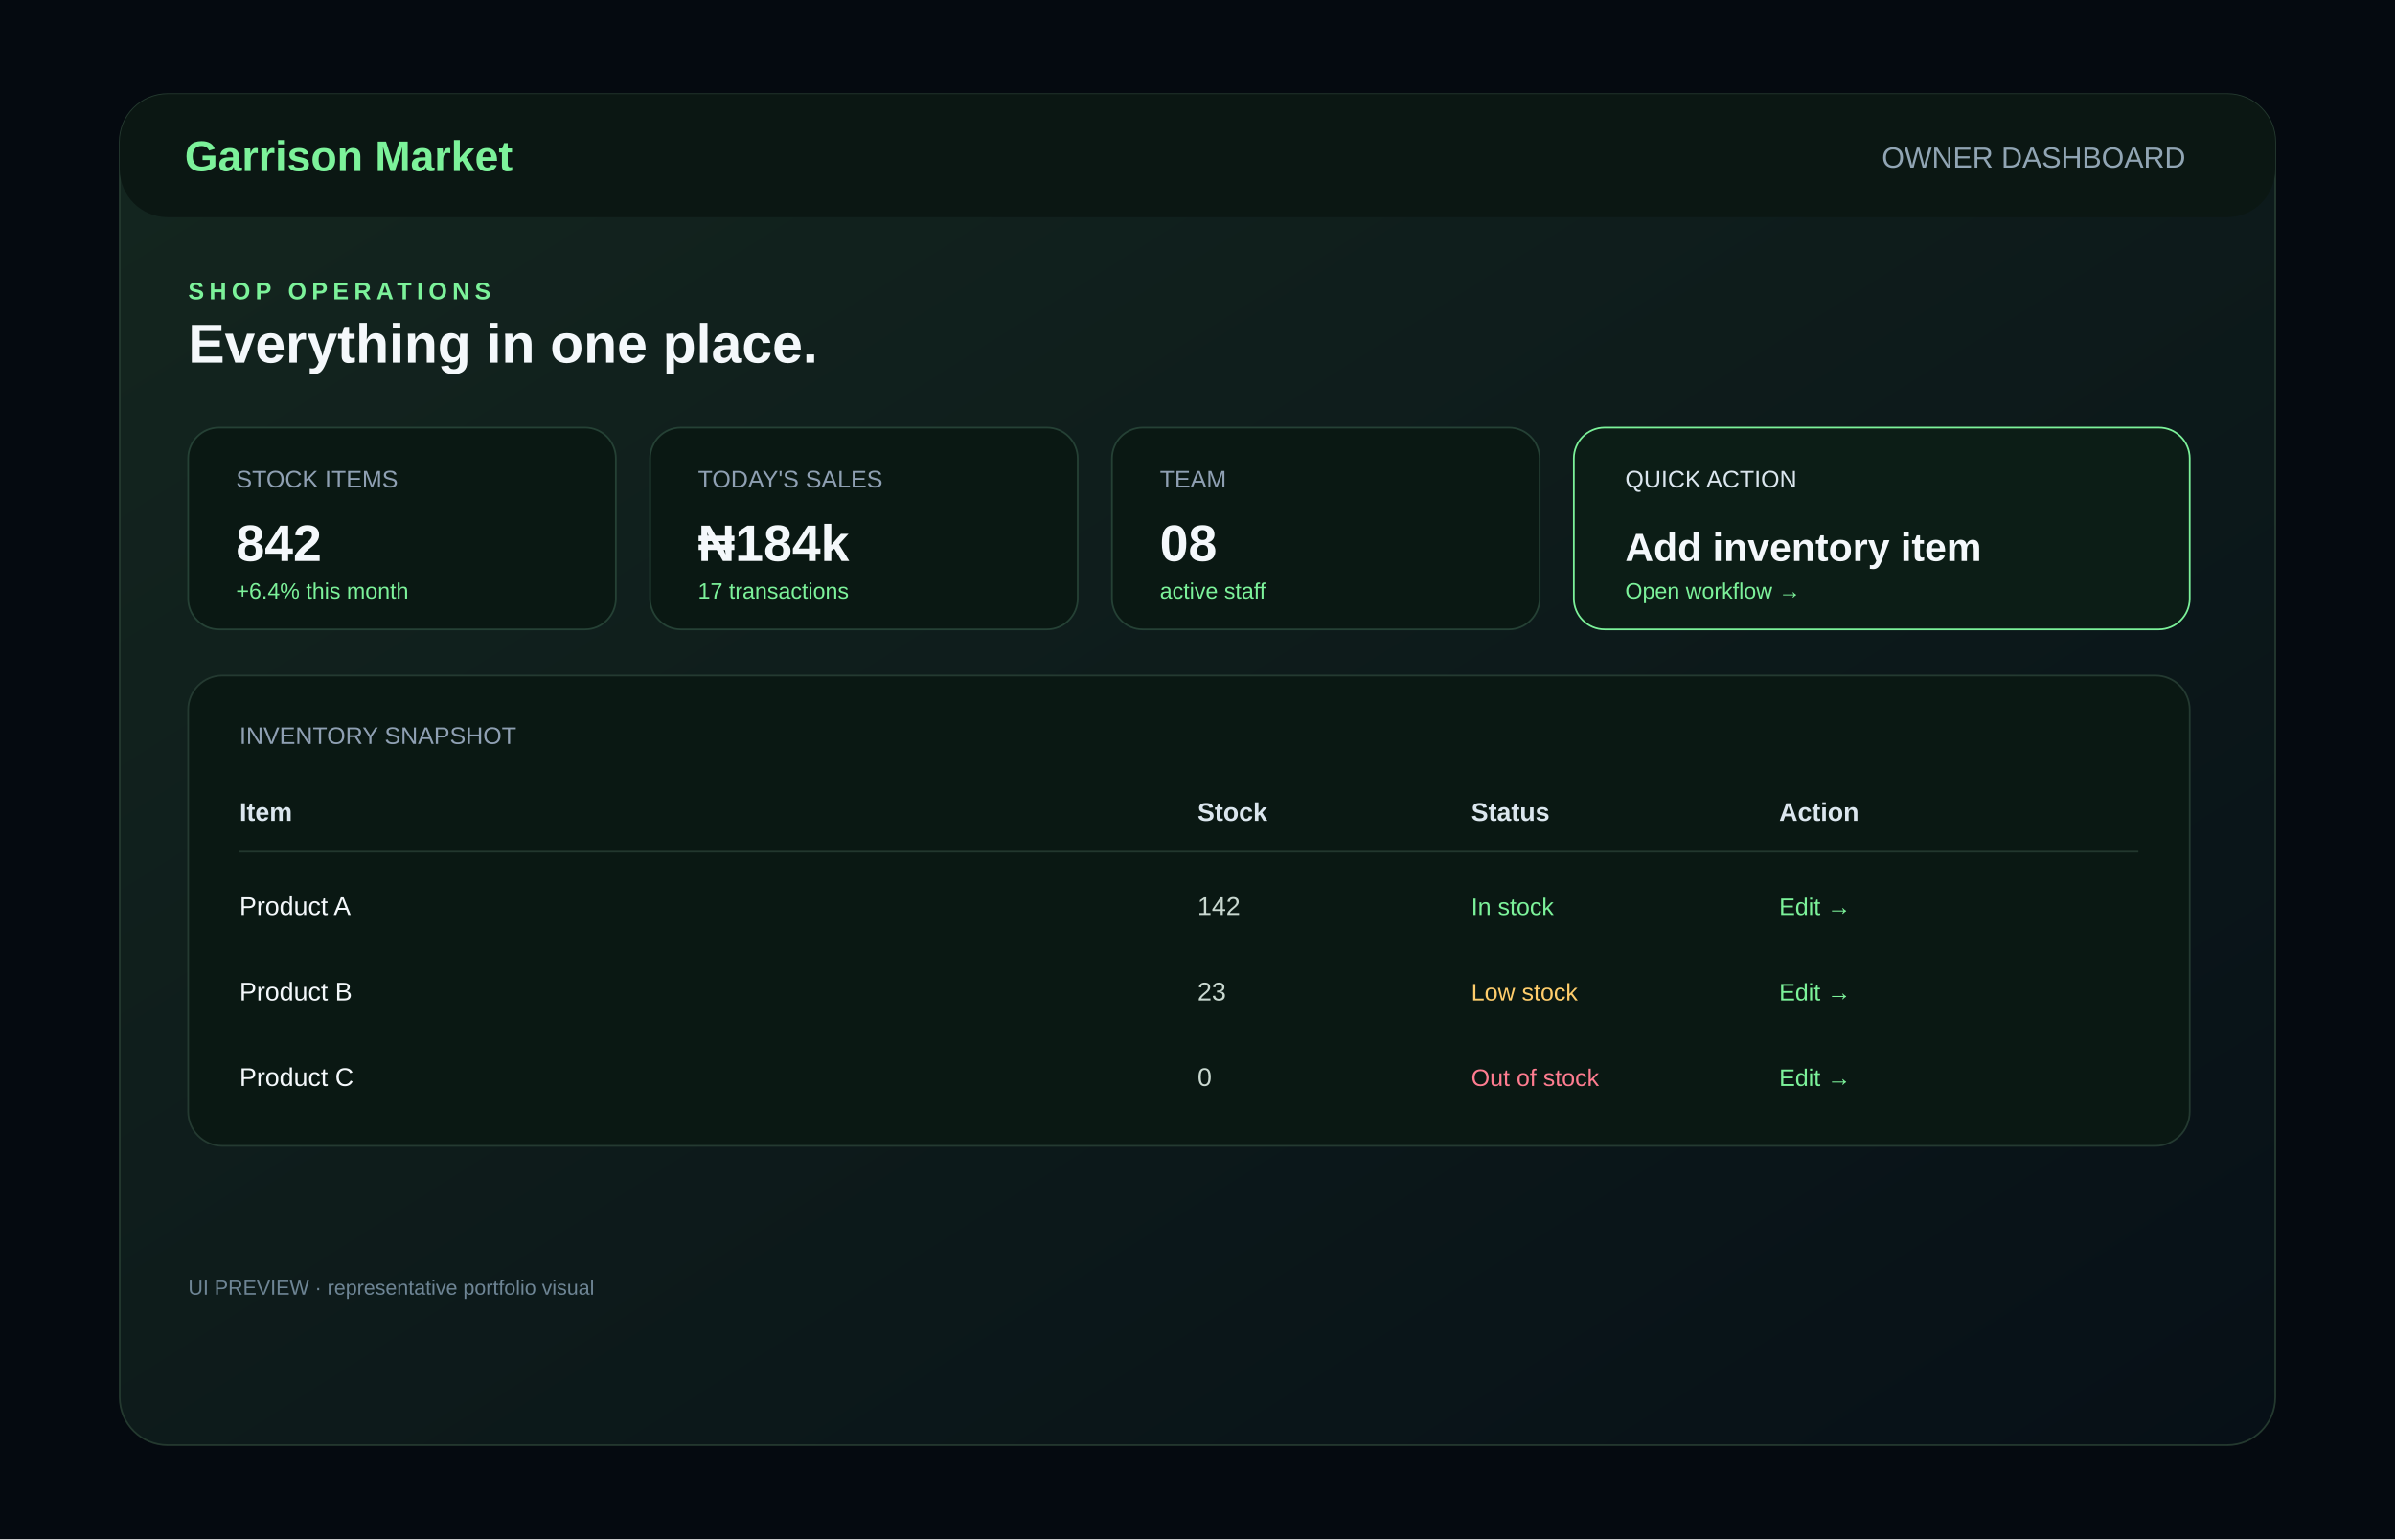
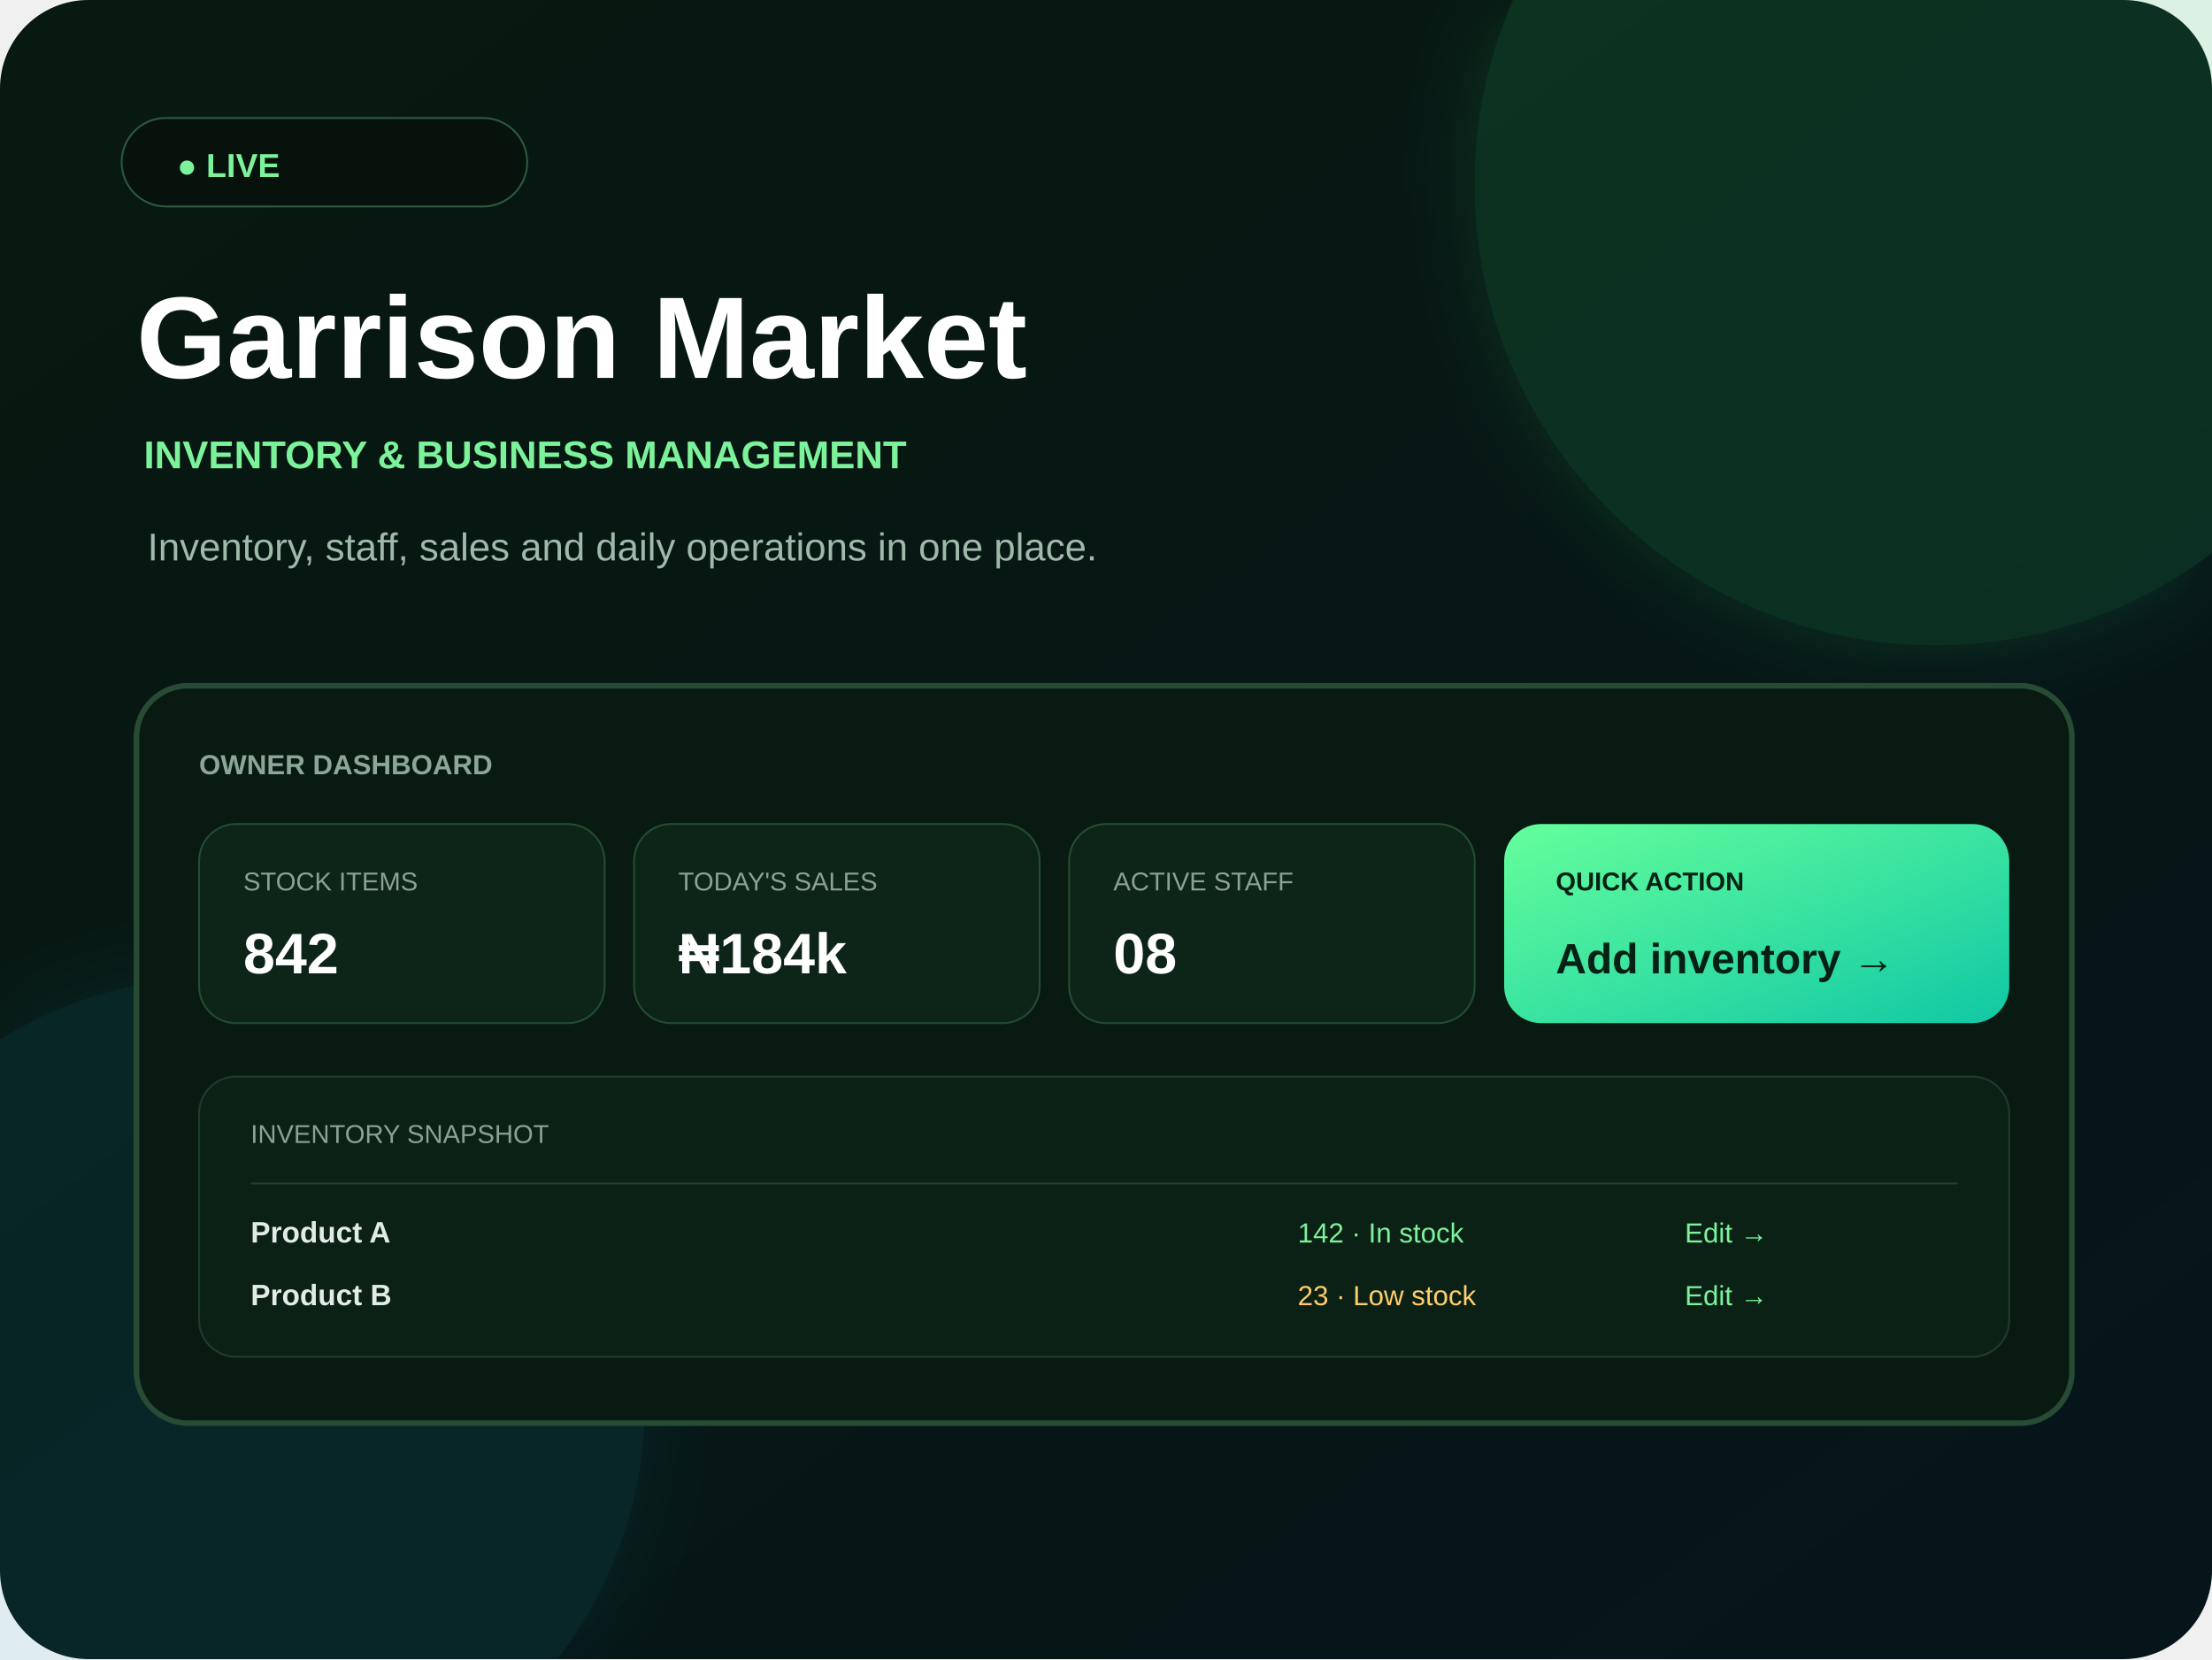
- <svg xmlns="http://www.w3.org/2000/svg" viewBox="0 0 1400 900">
+ <svg xmlns="http://www.w3.org/2000/svg" viewBox="0 0 1200 900">
  <defs>
-     <linearGradient id="b" x1="0" y1="0" x2="1" y2="1">
-       <stop stop-color="#14261f" />
-       <stop offset="1" stop-color="#071017" />
+     <linearGradient id="bg" x1="0" y1="0" x2="1" y2="1">
+       <stop stop-color="#071910" />
+       <stop offset="1" stop-color="#06151a" />
    </linearGradient>
+     <linearGradient id="green" x1="0" y1="0" x2="1" y2="1">
+       <stop stop-color="#65ff9b" />
+       <stop offset="1" stop-color="#10c8a5" />
+     </linearGradient>
+     <filter id="glow">
+       <feGaussianBlur stdDeviation="20" result="b" />
+       <feMerge>
+         <feMergeNode in="b" />
+         <feMergeNode in="SourceGraphic" />
+       </feMerge>
+     </filter>
  </defs>
-   <rect width="1400" height="900" fill="#050a10" />
-   <rect x="70" y="55" width="1260" height="790" rx="28" fill="url(#b)" stroke="#24392f" />
-   <rect x="70" y="55" width="1260" height="72" rx="28" fill="#0b1713" />
-   <text x="108" y="100" fill="#7cf29a" font-size="25" font-family="Arial" font-weight="700">Garrison Market</text>
-   <text x="1100" y="98" fill="#91a5b4" font-size="17" font-family="Arial">OWNER DASHBOARD</text>
-   <text x="110" y="175" fill="#7cf29a" font-size="14" font-family="Arial" font-weight="700" letter-spacing="3">SHOP OPERATIONS</text>
-   <text x="110" y="212" fill="#f4f8fb" font-size="32" font-family="Arial" font-weight="700">Everything in one place.</text>
-   <rect x="110" y="250" width="250" height="118" rx="18" fill="#0a1813" stroke="#254135" />
-   <text x="138" y="285" fill="#8fa0b3" font-size="14" font-family="Arial">STOCK ITEMS</text>
-   <text x="138" y="328" fill="#f4f8fb" font-size="30" font-family="Arial" font-weight="700">842</text>
-   <text x="138" y="350" fill="#7cf29a" font-size="13" font-family="Arial">+6.4% this month</text>
-   <rect x="380" y="250" width="250" height="118" rx="18" fill="#0a1813" stroke="#254135" />
-   <text x="408" y="285" fill="#8fa0b3" font-size="14" font-family="Arial">TODAY'S SALES</text>
-   <text x="408" y="328" fill="#f4f8fb" font-size="30" font-family="Arial" font-weight="700">₦184k</text>
-   <text x="408" y="350" fill="#7cf29a" font-size="13" font-family="Arial">17 transactions</text>
-   <rect x="650" y="250" width="250" height="118" rx="18" fill="#0a1813" stroke="#254135" />
-   <text x="678" y="285" fill="#8fa0b3" font-size="14" font-family="Arial">TEAM</text>
-   <text x="678" y="328" fill="#f4f8fb" font-size="30" font-family="Arial" font-weight="700">08</text>
-   <text x="678" y="350" fill="#7cf29a" font-size="13" font-family="Arial">active staff</text>
-   <rect x="920" y="250" width="360" height="118" rx="18" fill="#0c1d16" stroke="#7cf29a" />
-   <text x="950" y="285" fill="#dbe6ee" font-size="14" font-family="Arial">QUICK ACTION</text>
-   <text x="950" y="328" fill="#f4f8fb" font-size="23" font-family="Arial" font-weight="700">Add inventory item</text>
-   <text x="950" y="350" fill="#7cf29a" font-size="13" font-family="Arial">Open workflow →</text>
-   <rect x="110" y="395" width="1170" height="275" rx="20" fill="#0a1813" stroke="#243a31" />
-   <text x="140" y="435" fill="#8fa0b3" font-size="14" font-family="Arial">INVENTORY SNAPSHOT</text>
-   <text x="140" y="480" fill="#dbe6ee" font-size="15" font-family="Arial" font-weight="700">Item</text>
-   <text x="700" y="480" fill="#dbe6ee" font-size="15" font-family="Arial" font-weight="700">Stock</text>
-   <text x="860" y="480" fill="#dbe6ee" font-size="15" font-family="Arial" font-weight="700">Status</text>
-   <text x="1040" y="480" fill="#dbe6ee" font-size="15" font-family="Arial" font-weight="700">Action</text>
-   <line x1="140" y1="498" x2="1250" y2="498" stroke="#22372e" />
-   <text x="140" y="535" fill="#f4f8fb" font-size="15" font-family="Arial">Product A</text>
-   <text x="700" y="535" fill="#c9d8d0" font-size="15" font-family="Arial">142</text>
-   <text x="860" y="535" fill="#7cf29a" font-size="14" font-family="Arial">In stock</text>
-   <text x="1040" y="535" fill="#7cf29a" font-size="14" font-family="Arial">Edit →</text>
-   <text x="140" y="585" fill="#f4f8fb" font-size="15" font-family="Arial">Product B</text>
-   <text x="700" y="585" fill="#c9d8d0" font-size="15" font-family="Arial">23</text>
-   <text x="860" y="585" fill="#ffcd6b" font-size="14" font-family="Arial">Low stock</text>
-   <text x="1040" y="585" fill="#7cf29a" font-size="14" font-family="Arial">Edit →</text>
-   <text x="140" y="635" fill="#f4f8fb" font-size="15" font-family="Arial">Product C</text>
-   <text x="700" y="635" fill="#c9d8d0" font-size="15" font-family="Arial">0</text>
-   <text x="860" y="635" fill="#ff7c90" font-size="14" font-family="Arial">Out of stock</text>
-   <text x="1040" y="635" fill="#7cf29a" font-size="14" font-family="Arial">Edit →</text>
-   <text x="110" y="757" fill="#6e8595" font-size="12" font-family="Arial">UI PREVIEW · representative portfolio visual</text>
+   <rect width="1200" height="900" rx="48" fill="url(#bg)" />
+   <circle cx="1050" cy="100" r="250" fill="#36f77f" opacity=".12" filter="url(#glow)" />
+   <circle cx="120" cy="760" r="230" fill="#19c7ff" opacity=".08" filter="url(#glow)" />
+   <rect x="66" y="64" width="220" height="48" rx="24" fill="#07120d" stroke="#2d593e" />
+   <text x="96" y="96" fill="#7cf29a" font-family="Arial" font-size="18" font-weight="700">● LIVE</text>
+   <text x="74" y="205" fill="#fff" font-family="Arial" font-size="63" font-weight="800">Garrison Market</text>
+   <text x="78" y="254" fill="#7cf29a" font-family="Arial" font-size="21" font-weight="700">INVENTORY &amp; BUSINESS MANAGEMENT</text>
+   <text x="80" y="304" fill="#9fb9ab" font-family="Arial" font-size="21">Inventory, staff, sales and daily operations in one place.</text>
+   <g transform="translate(74 372)">
+     <rect x="0" y="0" width="1050" height="400" rx="28" fill="#091a12" stroke="#274b35" stroke-width="3" />
+     <text x="34" y="48" fill="#8ca797" font-family="Arial" font-size="15" font-weight="700">OWNER DASHBOARD</text>
+     <rect x="34" y="75" width="220" height="108" rx="20" fill="#0d2518" stroke="#244c33" />
+     <text x="58" y="111" fill="#8ba194" font-family="Arial" font-size="14">STOCK ITEMS</text>
+     <text x="58" y="156" fill="#fff" font-family="Arial" font-size="31" font-weight="800">842</text>
+     <rect x="270" y="75" width="220" height="108" rx="20" fill="#0d2518" stroke="#244c33" />
+     <text x="294" y="111" fill="#8ba194" font-family="Arial" font-size="14">TODAY'S SALES</text>
+     <text x="294" y="156" fill="#fff" font-family="Arial" font-size="31" font-weight="800">₦184k</text>
+     <rect x="506" y="75" width="220" height="108" rx="20" fill="#0d2518" stroke="#244c33" />
+     <text x="530" y="111" fill="#8ba194" font-family="Arial" font-size="14">ACTIVE STAFF</text>
+     <text x="530" y="156" fill="#fff" font-family="Arial" font-size="31" font-weight="800">08</text>
+     <rect x="742" y="75" width="274" height="108" rx="20" fill="url(#green)" />
+     <text x="770" y="111" fill="#052014" font-family="Arial" font-size="14" font-weight="700">QUICK ACTION</text>
+     <text x="770" y="156" fill="#052014" font-family="Arial" font-size="23" font-weight="800">Add inventory →</text>
+     <rect x="34" y="212" width="982" height="152" rx="20" fill="#0b2116" stroke="#1f3c2b" />
+     <text x="62" y="248" fill="#8ba194" font-family="Arial" font-size="14">INVENTORY SNAPSHOT</text>
+     <line x1="62" y1="270" x2="988" y2="270" stroke="#214031" />
+     <text x="62" y="302" fill="#e2ece6" font-family="Arial" font-size="16" font-weight="700">Product A</text>
+     <text x="630" y="302" fill="#7cf29a" font-family="Arial" font-size="15">142 · In stock</text>
+     <text x="840" y="302" fill="#7cf29a" font-family="Arial" font-size="15">Edit →</text>
+     <text x="62" y="336" fill="#e2ece6" font-family="Arial" font-size="16" font-weight="700">Product B</text>
+     <text x="630" y="336" fill="#ffcd6b" font-family="Arial" font-size="15">23 · Low stock</text>
+     <text x="840" y="336" fill="#7cf29a" font-family="Arial" font-size="15">Edit →</text>
+   </g>
</svg>
